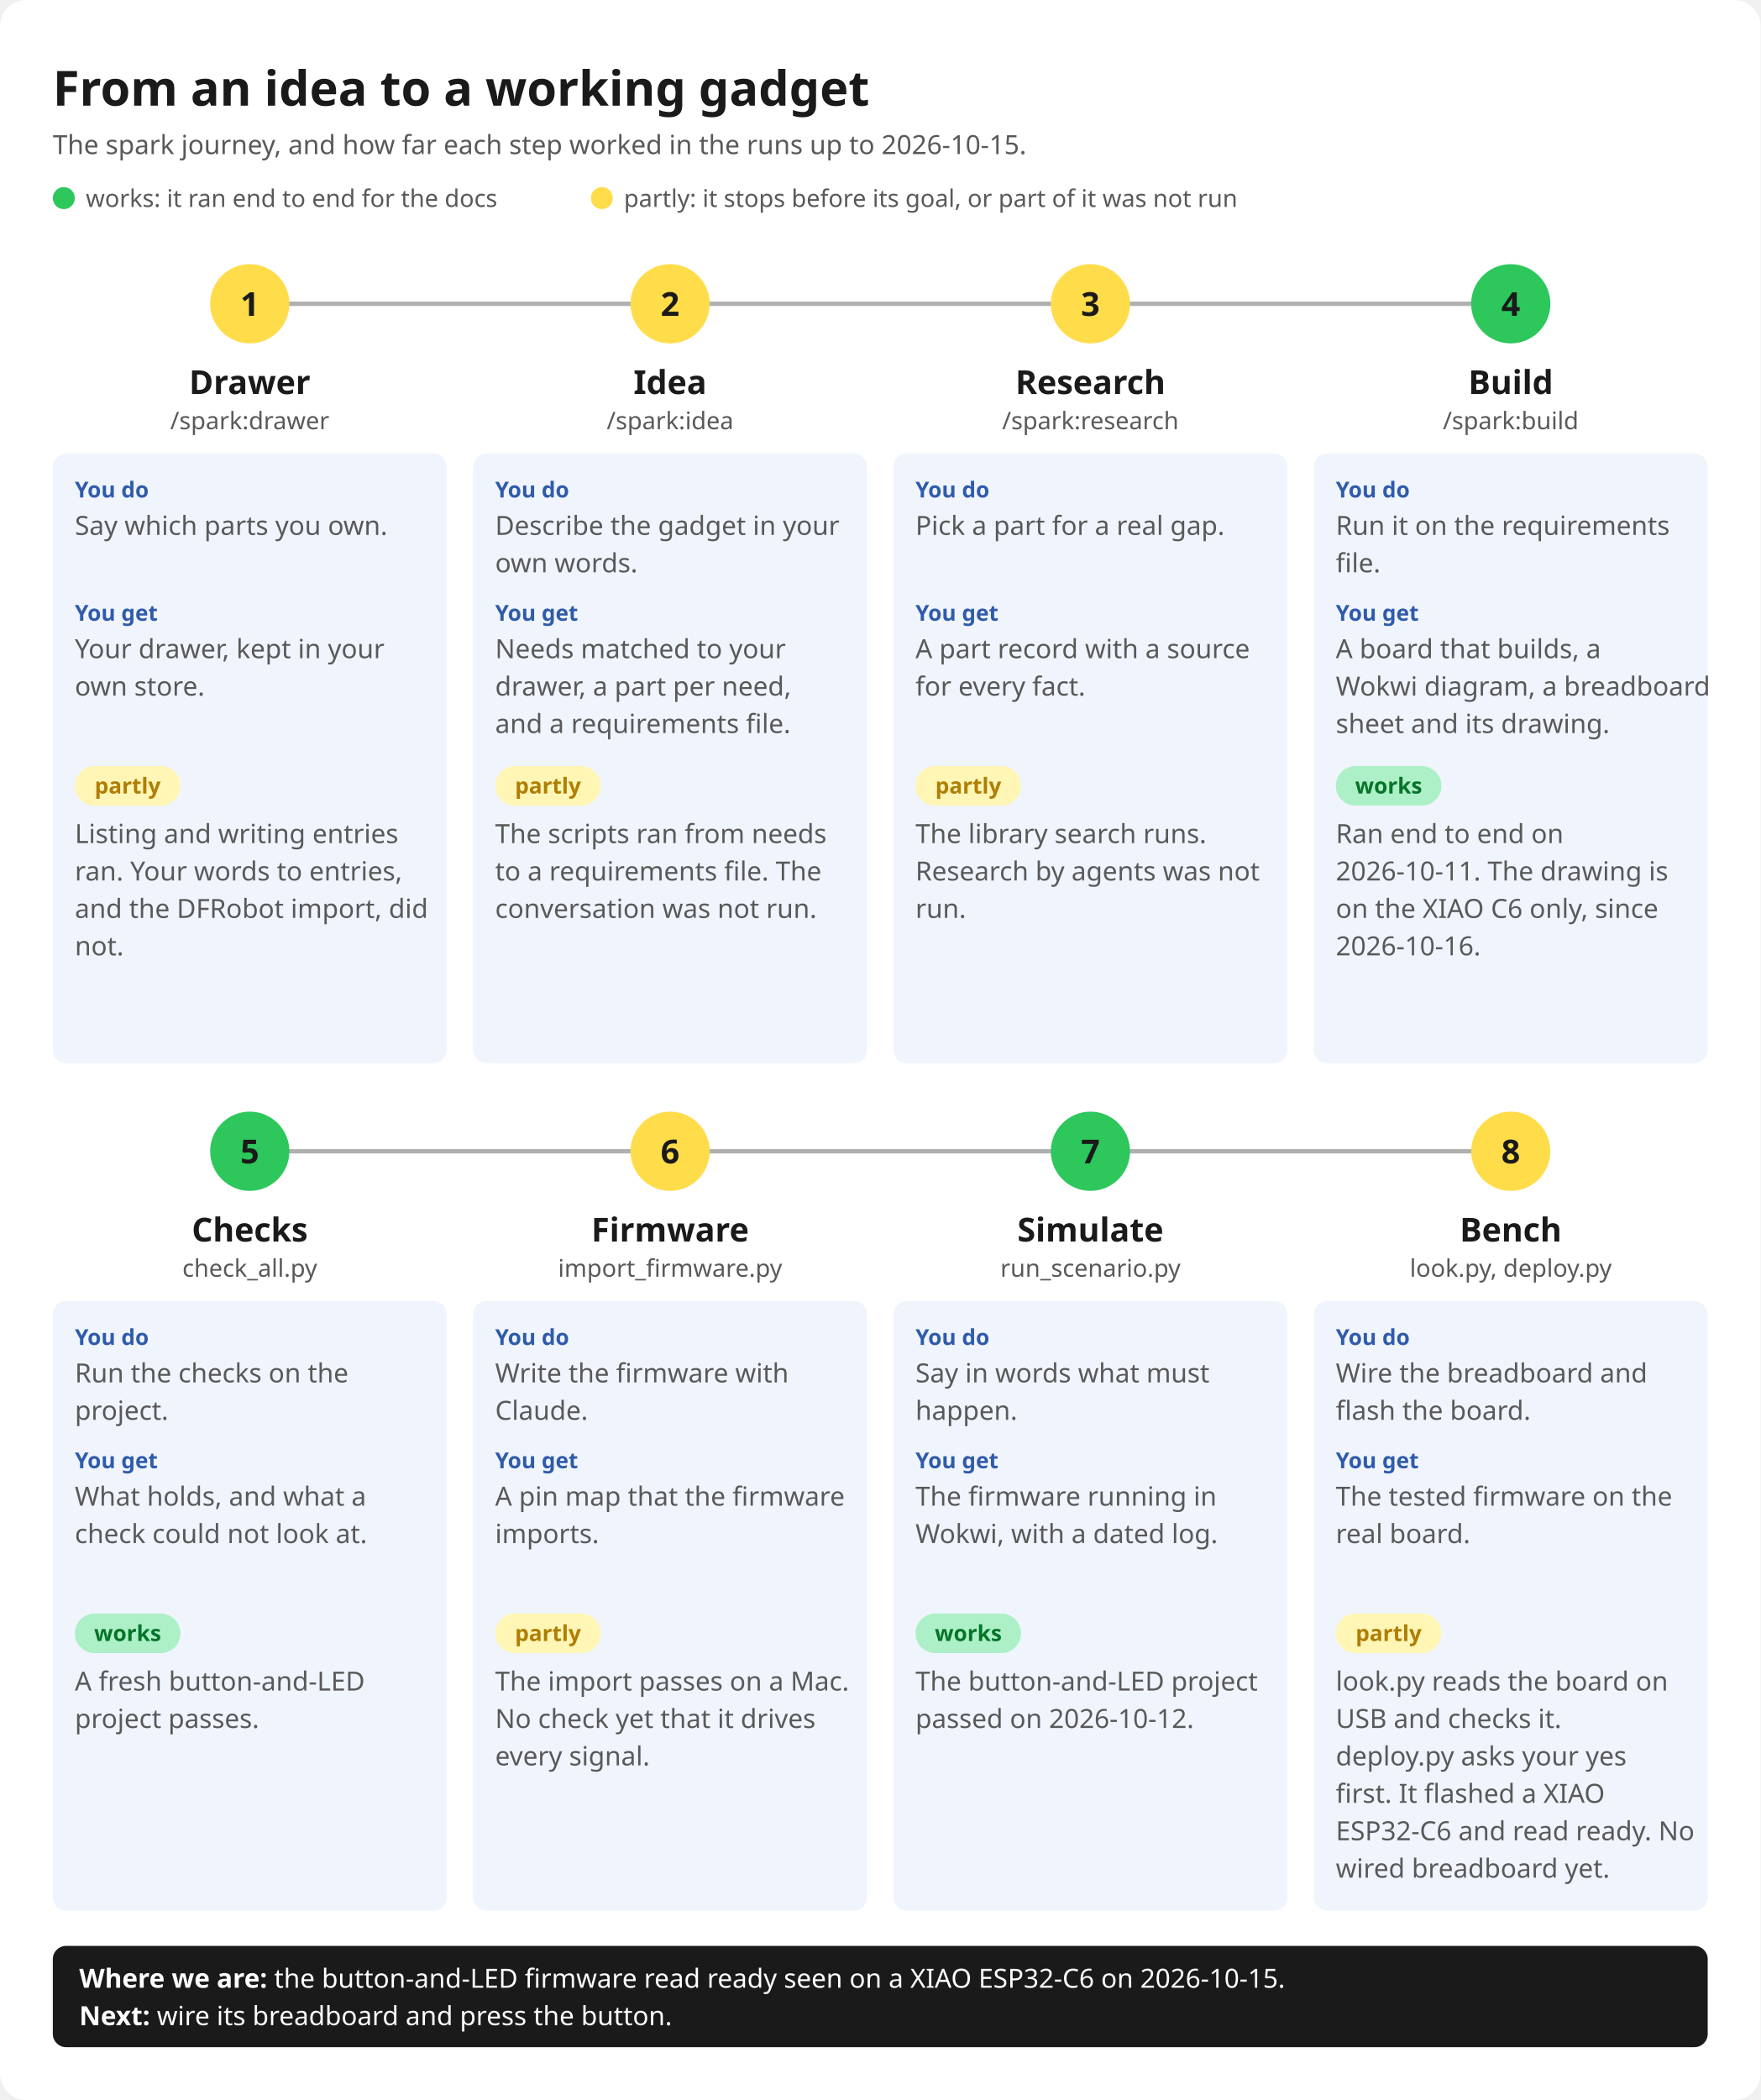
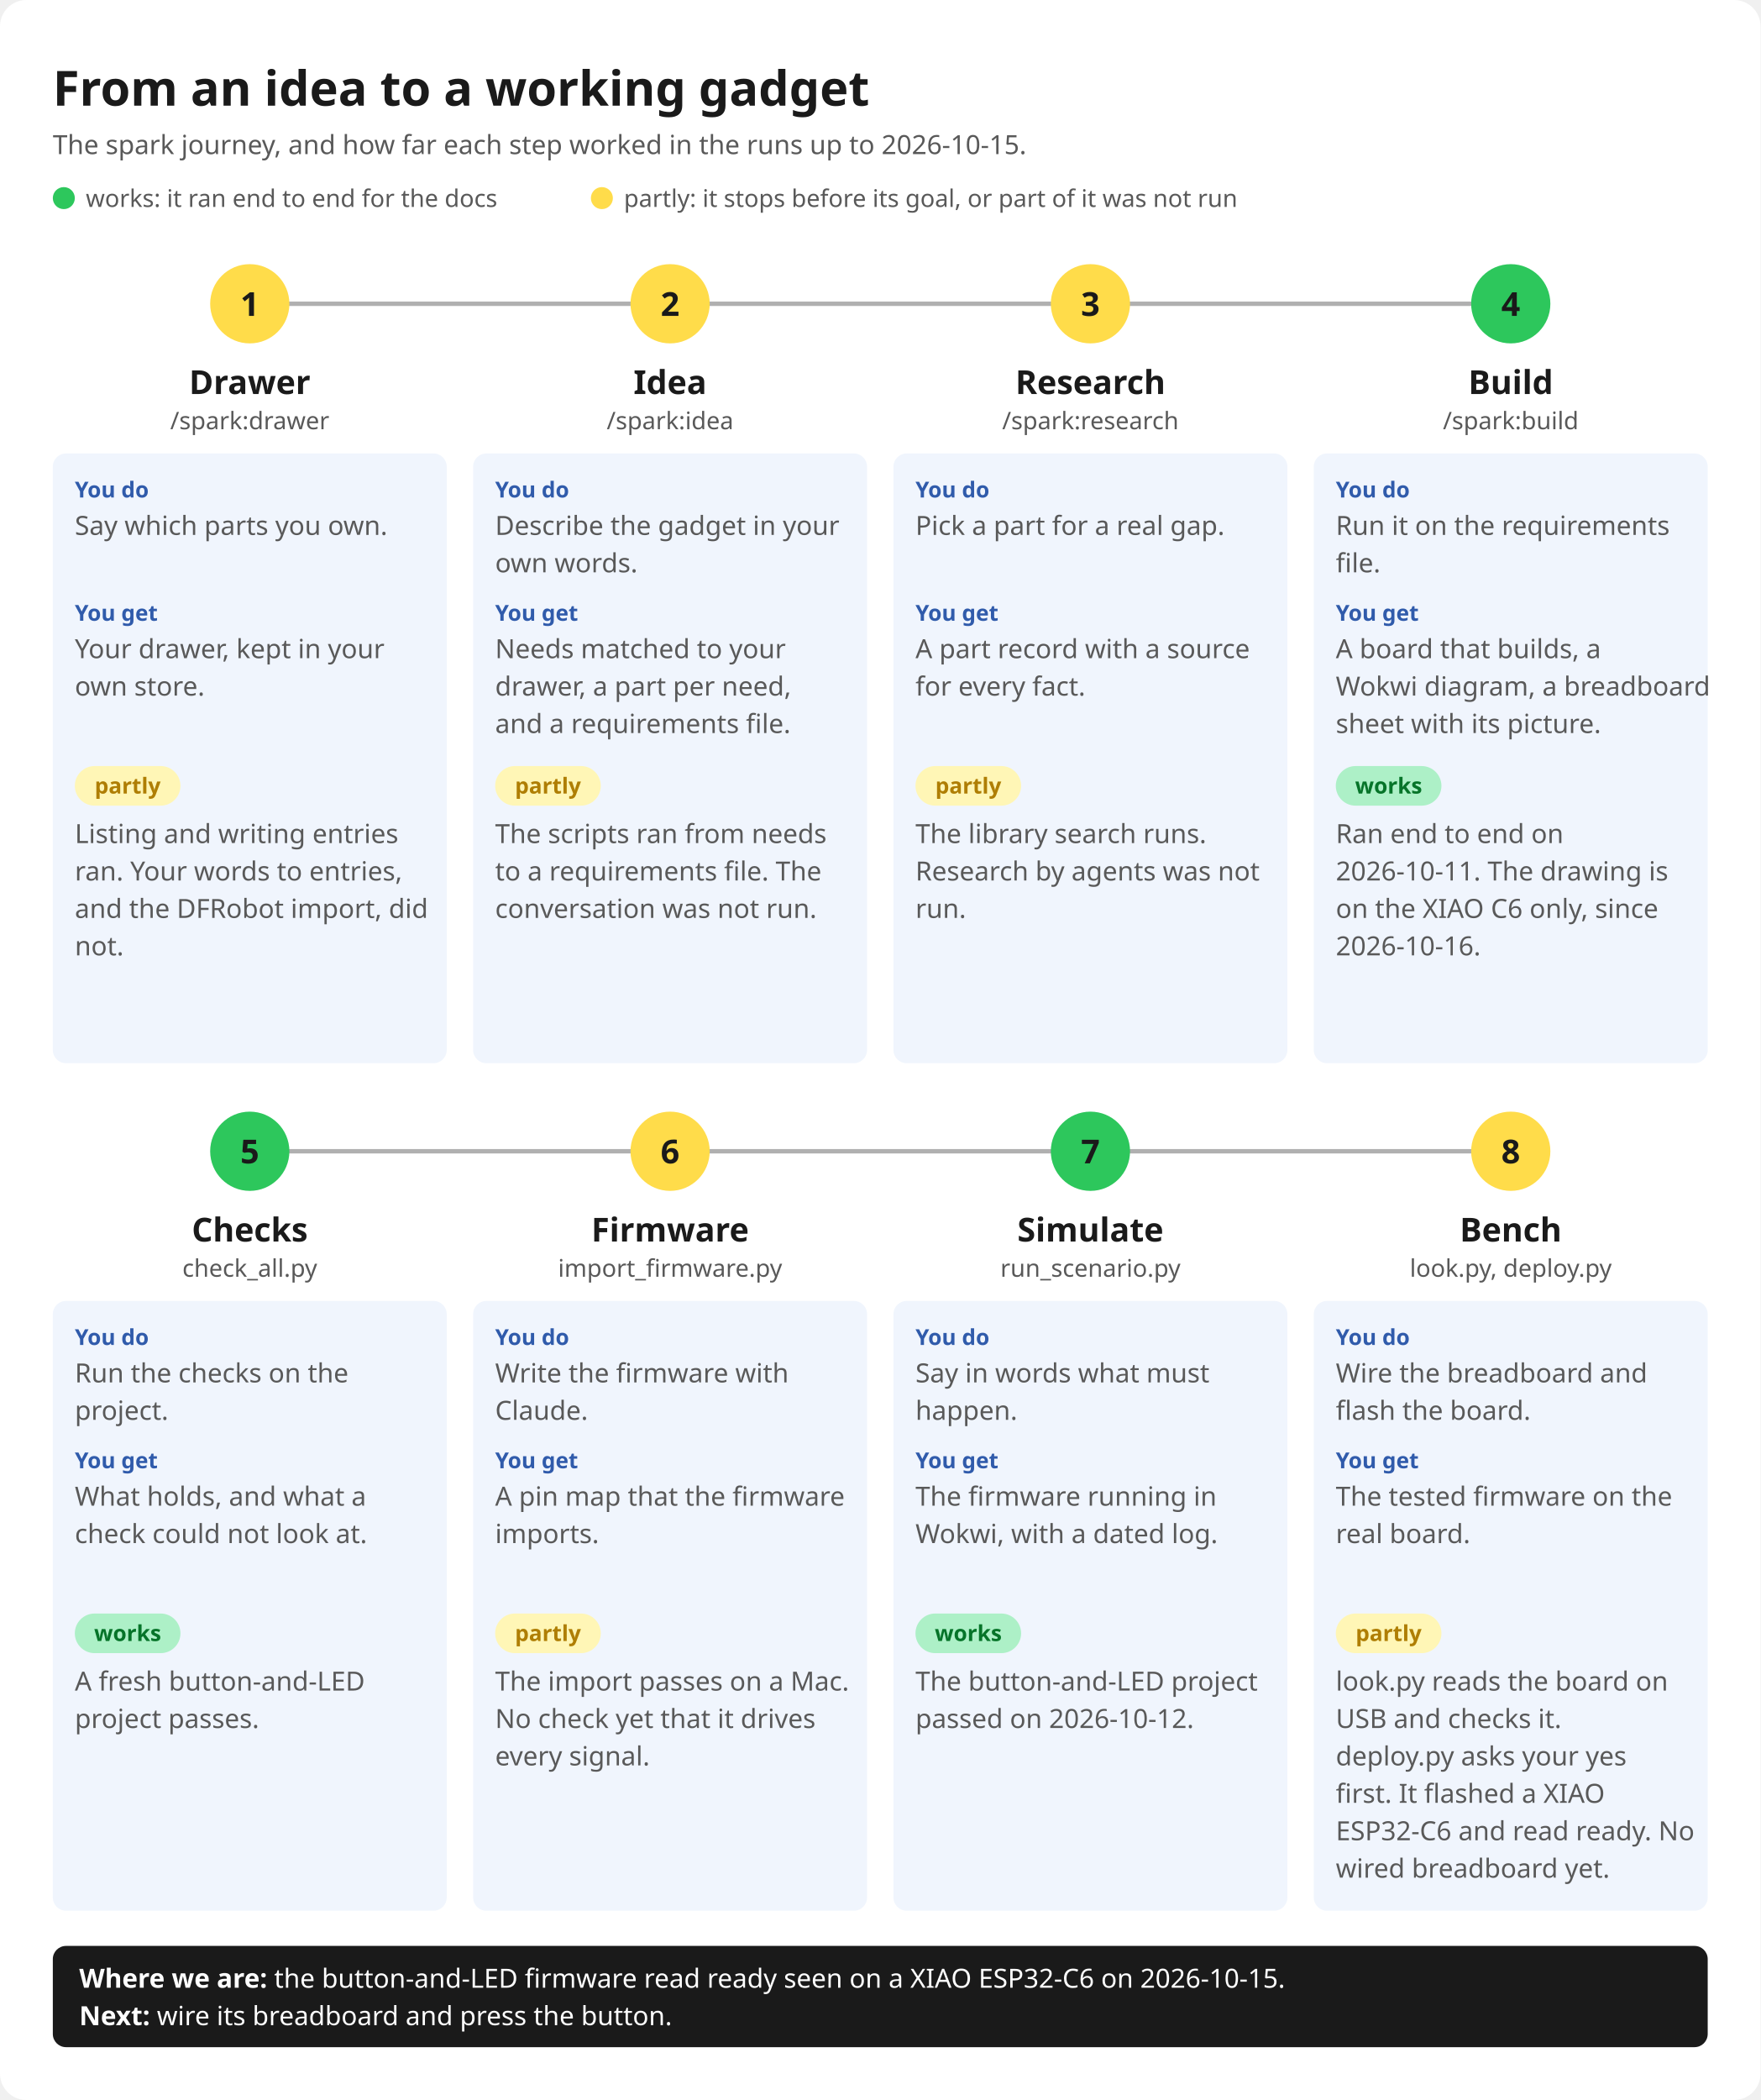
<svg xmlns="http://www.w3.org/2000/svg" viewBox="0 0 1600 1908" width="1600" height="1908" font-family="'Noto Sans', 'Helvetica Neue', Helvetica, Arial, sans-serif">
  <rect width="1600" height="1908" rx="24" fill="#ffffff" />
  <text x="48" y="96" font-size="44" font-weight="bold" fill="#1a1a1a" text-anchor="start">From an idea to a working gadget</text>
  <text x="48" y="140" font-size="24" font-weight="normal" fill="#595959" text-anchor="start">The spark journey, and how far each step worked in the runs up to 2026-10-15.</text>
  <circle cx="58" cy="180" r="10" fill="#2dc75c" />
  <text x="78" y="188" font-size="22" font-weight="normal" fill="#595959" text-anchor="start">works: it ran end to end for the docs</text>
  <circle cx="547" cy="180" r="10" fill="#ffdc4a" />
  <text x="567" y="188" font-size="22" font-weight="normal" fill="#595959" text-anchor="start">partly: it stops before its goal, or part of it was not run</text>
  <line x1="227" y1="276" x2="1373" y2="276" stroke="#b0b0b0" stroke-width="4" />
  <circle cx="227" cy="276" r="36" fill="#ffdc4a" />
  <text x="227" y="287" font-size="30" font-weight="bold" fill="#1a1a1a" text-anchor="middle">1</text>
  <text x="227" y="358" font-size="30" font-weight="bold" fill="#1a1a1a" text-anchor="middle">Drawer</text>
  <text x="227" y="390" font-size="22" font-weight="normal" fill="#595959" text-anchor="middle">/spark:drawer</text>
  <rect x="48" y="412" width="358" height="554" rx="12" fill="#f0f5fd" />
  <text x="68" y="452" font-size="20" font-weight="bold" fill="#305bab" text-anchor="start">You do</text>
  <text x="68" y="486" font-size="24" font-weight="normal" fill="#595959" text-anchor="start">Say which parts you own.</text>
  <text x="68" y="564" font-size="20" font-weight="bold" fill="#305bab" text-anchor="start">You get</text>
  <text x="68" y="598" font-size="24" font-weight="normal" fill="#595959" text-anchor="start">Your drawer, kept in your</text>
  <text x="68" y="632" font-size="24" font-weight="normal" fill="#595959" text-anchor="start">own store.</text>
  <rect x="68" y="696" width="96" height="36" rx="18" fill="#fff6b6" />
  <text x="116" y="721" font-size="20" font-weight="bold" fill="#af7e04" text-anchor="middle">partly</text>
  <text x="68" y="766" font-size="24" font-weight="normal" fill="#595959" text-anchor="start">Listing and writing entries</text>
  <text x="68" y="800" font-size="24" font-weight="normal" fill="#595959" text-anchor="start">ran. Your words to entries,</text>
  <text x="68" y="834" font-size="24" font-weight="normal" fill="#595959" text-anchor="start">and the DFRobot import, did</text>
  <text x="68" y="868" font-size="24" font-weight="normal" fill="#595959" text-anchor="start">not.</text>
  <circle cx="609" cy="276" r="36" fill="#ffdc4a" />
  <text x="609" y="287" font-size="30" font-weight="bold" fill="#1a1a1a" text-anchor="middle">2</text>
  <text x="609" y="358" font-size="30" font-weight="bold" fill="#1a1a1a" text-anchor="middle">Idea</text>
  <text x="609" y="390" font-size="22" font-weight="normal" fill="#595959" text-anchor="middle">/spark:idea</text>
  <rect x="430" y="412" width="358" height="554" rx="12" fill="#f0f5fd" />
  <text x="450" y="452" font-size="20" font-weight="bold" fill="#305bab" text-anchor="start">You do</text>
  <text x="450" y="486" font-size="24" font-weight="normal" fill="#595959" text-anchor="start">Describe the gadget in your</text>
  <text x="450" y="520" font-size="24" font-weight="normal" fill="#595959" text-anchor="start">own words.</text>
  <text x="450" y="564" font-size="20" font-weight="bold" fill="#305bab" text-anchor="start">You get</text>
  <text x="450" y="598" font-size="24" font-weight="normal" fill="#595959" text-anchor="start">Needs matched to your</text>
  <text x="450" y="632" font-size="24" font-weight="normal" fill="#595959" text-anchor="start">drawer, a part per need,</text>
  <text x="450" y="666" font-size="24" font-weight="normal" fill="#595959" text-anchor="start">and a requirements file.</text>
  <rect x="450" y="696" width="96" height="36" rx="18" fill="#fff6b6" />
  <text x="498" y="721" font-size="20" font-weight="bold" fill="#af7e04" text-anchor="middle">partly</text>
  <text x="450" y="766" font-size="24" font-weight="normal" fill="#595959" text-anchor="start">The scripts ran from needs</text>
  <text x="450" y="800" font-size="24" font-weight="normal" fill="#595959" text-anchor="start">to a requirements file. The</text>
  <text x="450" y="834" font-size="24" font-weight="normal" fill="#595959" text-anchor="start">conversation was not run.</text>
  <circle cx="991" cy="276" r="36" fill="#ffdc4a" />
  <text x="991" y="287" font-size="30" font-weight="bold" fill="#1a1a1a" text-anchor="middle">3</text>
  <text x="991" y="358" font-size="30" font-weight="bold" fill="#1a1a1a" text-anchor="middle">Research</text>
  <text x="991" y="390" font-size="22" font-weight="normal" fill="#595959" text-anchor="middle">/spark:research</text>
  <rect x="812" y="412" width="358" height="554" rx="12" fill="#f0f5fd" />
  <text x="832" y="452" font-size="20" font-weight="bold" fill="#305bab" text-anchor="start">You do</text>
  <text x="832" y="486" font-size="24" font-weight="normal" fill="#595959" text-anchor="start">Pick a part for a real gap.</text>
  <text x="832" y="564" font-size="20" font-weight="bold" fill="#305bab" text-anchor="start">You get</text>
  <text x="832" y="598" font-size="24" font-weight="normal" fill="#595959" text-anchor="start">A part record with a source</text>
  <text x="832" y="632" font-size="24" font-weight="normal" fill="#595959" text-anchor="start">for every fact.</text>
  <rect x="832" y="696" width="96" height="36" rx="18" fill="#fff6b6" />
  <text x="880" y="721" font-size="20" font-weight="bold" fill="#af7e04" text-anchor="middle">partly</text>
  <text x="832" y="766" font-size="24" font-weight="normal" fill="#595959" text-anchor="start">The library search runs.</text>
  <text x="832" y="800" font-size="24" font-weight="normal" fill="#595959" text-anchor="start">Research by agents was not</text>
  <text x="832" y="834" font-size="24" font-weight="normal" fill="#595959" text-anchor="start">run.</text>
  <circle cx="1373" cy="276" r="36" fill="#2dc75c" />
  <text x="1373" y="287" font-size="30" font-weight="bold" fill="#1a1a1a" text-anchor="middle">4</text>
  <text x="1373" y="358" font-size="30" font-weight="bold" fill="#1a1a1a" text-anchor="middle">Build</text>
  <text x="1373" y="390" font-size="22" font-weight="normal" fill="#595959" text-anchor="middle">/spark:build</text>
  <rect x="1194" y="412" width="358" height="554" rx="12" fill="#f0f5fd" />
  <text x="1214" y="452" font-size="20" font-weight="bold" fill="#305bab" text-anchor="start">You do</text>
  <text x="1214" y="486" font-size="24" font-weight="normal" fill="#595959" text-anchor="start">Run it on the requirements</text>
  <text x="1214" y="520" font-size="24" font-weight="normal" fill="#595959" text-anchor="start">file.</text>
  <text x="1214" y="564" font-size="20" font-weight="bold" fill="#305bab" text-anchor="start">You get</text>
  <text x="1214" y="598" font-size="24" font-weight="normal" fill="#595959" text-anchor="start">A board that builds, a</text>
  <text x="1214" y="632" font-size="24" font-weight="normal" fill="#595959" text-anchor="start">Wokwi diagram, a breadboard</text>
-   <text x="1214" y="666" font-size="24" font-weight="normal" fill="#595959" text-anchor="start">sheet and its drawing.</text>
+   <text x="1214" y="666" font-size="24" font-weight="normal" fill="#595959" text-anchor="start">sheet with its picture.</text>
  <rect x="1214" y="696" width="96" height="36" rx="18" fill="#adf0c7" />
  <text x="1262" y="721" font-size="20" font-weight="bold" fill="#067429" text-anchor="middle">works</text>
  <text x="1214" y="766" font-size="24" font-weight="normal" fill="#595959" text-anchor="start">Ran end to end on</text>
  <text x="1214" y="800" font-size="24" font-weight="normal" fill="#595959" text-anchor="start">2026-10-11. The drawing is</text>
  <text x="1214" y="834" font-size="24" font-weight="normal" fill="#595959" text-anchor="start">on the XIAO C6 only, since</text>
  <text x="1214" y="868" font-size="24" font-weight="normal" fill="#595959" text-anchor="start">2026-10-16.</text>
  <line x1="227" y1="1046" x2="1373" y2="1046" stroke="#b0b0b0" stroke-width="4" />
  <circle cx="227" cy="1046" r="36" fill="#2dc75c" />
  <text x="227" y="1057" font-size="30" font-weight="bold" fill="#1a1a1a" text-anchor="middle">5</text>
  <text x="227" y="1128" font-size="30" font-weight="bold" fill="#1a1a1a" text-anchor="middle">Checks</text>
  <text x="227" y="1160" font-size="22" font-weight="normal" fill="#595959" text-anchor="middle">check_all.py</text>
  <rect x="48" y="1182" width="358" height="554" rx="12" fill="#f0f5fd" />
  <text x="68" y="1222" font-size="20" font-weight="bold" fill="#305bab" text-anchor="start">You do</text>
  <text x="68" y="1256" font-size="24" font-weight="normal" fill="#595959" text-anchor="start">Run the checks on the</text>
  <text x="68" y="1290" font-size="24" font-weight="normal" fill="#595959" text-anchor="start">project.</text>
  <text x="68" y="1334" font-size="20" font-weight="bold" fill="#305bab" text-anchor="start">You get</text>
  <text x="68" y="1368" font-size="24" font-weight="normal" fill="#595959" text-anchor="start">What holds, and what a</text>
  <text x="68" y="1402" font-size="24" font-weight="normal" fill="#595959" text-anchor="start">check could not look at.</text>
  <rect x="68" y="1466" width="96" height="36" rx="18" fill="#adf0c7" />
  <text x="116" y="1491" font-size="20" font-weight="bold" fill="#067429" text-anchor="middle">works</text>
  <text x="68" y="1536" font-size="24" font-weight="normal" fill="#595959" text-anchor="start">A fresh button-and-LED</text>
  <text x="68" y="1570" font-size="24" font-weight="normal" fill="#595959" text-anchor="start">project passes.</text>
  <circle cx="609" cy="1046" r="36" fill="#ffdc4a" />
  <text x="609" y="1057" font-size="30" font-weight="bold" fill="#1a1a1a" text-anchor="middle">6</text>
  <text x="609" y="1128" font-size="30" font-weight="bold" fill="#1a1a1a" text-anchor="middle">Firmware</text>
  <text x="609" y="1160" font-size="22" font-weight="normal" fill="#595959" text-anchor="middle">import_firmware.py</text>
  <rect x="430" y="1182" width="358" height="554" rx="12" fill="#f0f5fd" />
  <text x="450" y="1222" font-size="20" font-weight="bold" fill="#305bab" text-anchor="start">You do</text>
  <text x="450" y="1256" font-size="24" font-weight="normal" fill="#595959" text-anchor="start">Write the firmware with</text>
  <text x="450" y="1290" font-size="24" font-weight="normal" fill="#595959" text-anchor="start">Claude.</text>
  <text x="450" y="1334" font-size="20" font-weight="bold" fill="#305bab" text-anchor="start">You get</text>
  <text x="450" y="1368" font-size="24" font-weight="normal" fill="#595959" text-anchor="start">A pin map that the firmware</text>
  <text x="450" y="1402" font-size="24" font-weight="normal" fill="#595959" text-anchor="start">imports.</text>
  <rect x="450" y="1466" width="96" height="36" rx="18" fill="#fff6b6" />
  <text x="498" y="1491" font-size="20" font-weight="bold" fill="#af7e04" text-anchor="middle">partly</text>
  <text x="450" y="1536" font-size="24" font-weight="normal" fill="#595959" text-anchor="start">The import passes on a Mac.</text>
  <text x="450" y="1570" font-size="24" font-weight="normal" fill="#595959" text-anchor="start">No check yet that it drives</text>
  <text x="450" y="1604" font-size="24" font-weight="normal" fill="#595959" text-anchor="start">every signal.</text>
  <circle cx="991" cy="1046" r="36" fill="#2dc75c" />
  <text x="991" y="1057" font-size="30" font-weight="bold" fill="#1a1a1a" text-anchor="middle">7</text>
  <text x="991" y="1128" font-size="30" font-weight="bold" fill="#1a1a1a" text-anchor="middle">Simulate</text>
  <text x="991" y="1160" font-size="22" font-weight="normal" fill="#595959" text-anchor="middle">run_scenario.py</text>
  <rect x="812" y="1182" width="358" height="554" rx="12" fill="#f0f5fd" />
  <text x="832" y="1222" font-size="20" font-weight="bold" fill="#305bab" text-anchor="start">You do</text>
  <text x="832" y="1256" font-size="24" font-weight="normal" fill="#595959" text-anchor="start">Say in words what must</text>
  <text x="832" y="1290" font-size="24" font-weight="normal" fill="#595959" text-anchor="start">happen.</text>
  <text x="832" y="1334" font-size="20" font-weight="bold" fill="#305bab" text-anchor="start">You get</text>
  <text x="832" y="1368" font-size="24" font-weight="normal" fill="#595959" text-anchor="start">The firmware running in</text>
  <text x="832" y="1402" font-size="24" font-weight="normal" fill="#595959" text-anchor="start">Wokwi, with a dated log.</text>
  <rect x="832" y="1466" width="96" height="36" rx="18" fill="#adf0c7" />
  <text x="880" y="1491" font-size="20" font-weight="bold" fill="#067429" text-anchor="middle">works</text>
  <text x="832" y="1536" font-size="24" font-weight="normal" fill="#595959" text-anchor="start">The button-and-LED project</text>
  <text x="832" y="1570" font-size="24" font-weight="normal" fill="#595959" text-anchor="start">passed on 2026-10-12.</text>
  <circle cx="1373" cy="1046" r="36" fill="#ffdc4a" />
  <text x="1373" y="1057" font-size="30" font-weight="bold" fill="#1a1a1a" text-anchor="middle">8</text>
  <text x="1373" y="1128" font-size="30" font-weight="bold" fill="#1a1a1a" text-anchor="middle">Bench</text>
  <text x="1373" y="1160" font-size="22" font-weight="normal" fill="#595959" text-anchor="middle">look.py, deploy.py</text>
  <rect x="1194" y="1182" width="358" height="554" rx="12" fill="#f0f5fd" />
  <text x="1214" y="1222" font-size="20" font-weight="bold" fill="#305bab" text-anchor="start">You do</text>
  <text x="1214" y="1256" font-size="24" font-weight="normal" fill="#595959" text-anchor="start">Wire the breadboard and</text>
  <text x="1214" y="1290" font-size="24" font-weight="normal" fill="#595959" text-anchor="start">flash the board.</text>
  <text x="1214" y="1334" font-size="20" font-weight="bold" fill="#305bab" text-anchor="start">You get</text>
  <text x="1214" y="1368" font-size="24" font-weight="normal" fill="#595959" text-anchor="start">The tested firmware on the</text>
  <text x="1214" y="1402" font-size="24" font-weight="normal" fill="#595959" text-anchor="start">real board.</text>
  <rect x="1214" y="1466" width="96" height="36" rx="18" fill="#fff6b6" />
  <text x="1262" y="1491" font-size="20" font-weight="bold" fill="#af7e04" text-anchor="middle">partly</text>
  <text x="1214" y="1536" font-size="24" font-weight="normal" fill="#595959" text-anchor="start">look.py reads the board on</text>
  <text x="1214" y="1570" font-size="24" font-weight="normal" fill="#595959" text-anchor="start">USB and checks it.</text>
  <text x="1214" y="1604" font-size="24" font-weight="normal" fill="#595959" text-anchor="start">deploy.py asks your yes</text>
  <text x="1214" y="1638" font-size="24" font-weight="normal" fill="#595959" text-anchor="start">first. It flashed a XIAO</text>
  <text x="1214" y="1672" font-size="24" font-weight="normal" fill="#595959" text-anchor="start">ESP32-C6 and read ready. No</text>
  <text x="1214" y="1706" font-size="24" font-weight="normal" fill="#595959" text-anchor="start">wired breadboard yet.</text>
  <rect x="48" y="1768" width="1504" height="92" rx="12" fill="#1a1a1a" />
  <text x="72" y="1806" font-size="24" fill="#ffffff">
    <tspan font-weight="bold">Where we are:</tspan> the button-and-LED firmware read ready seen on a XIAO ESP32-C6 on 2026-10-15.</text>
  <text x="72" y="1840" font-size="24" fill="#ffffff">
    <tspan font-weight="bold">Next:</tspan> wire its breadboard and press the button.</text>
</svg>
